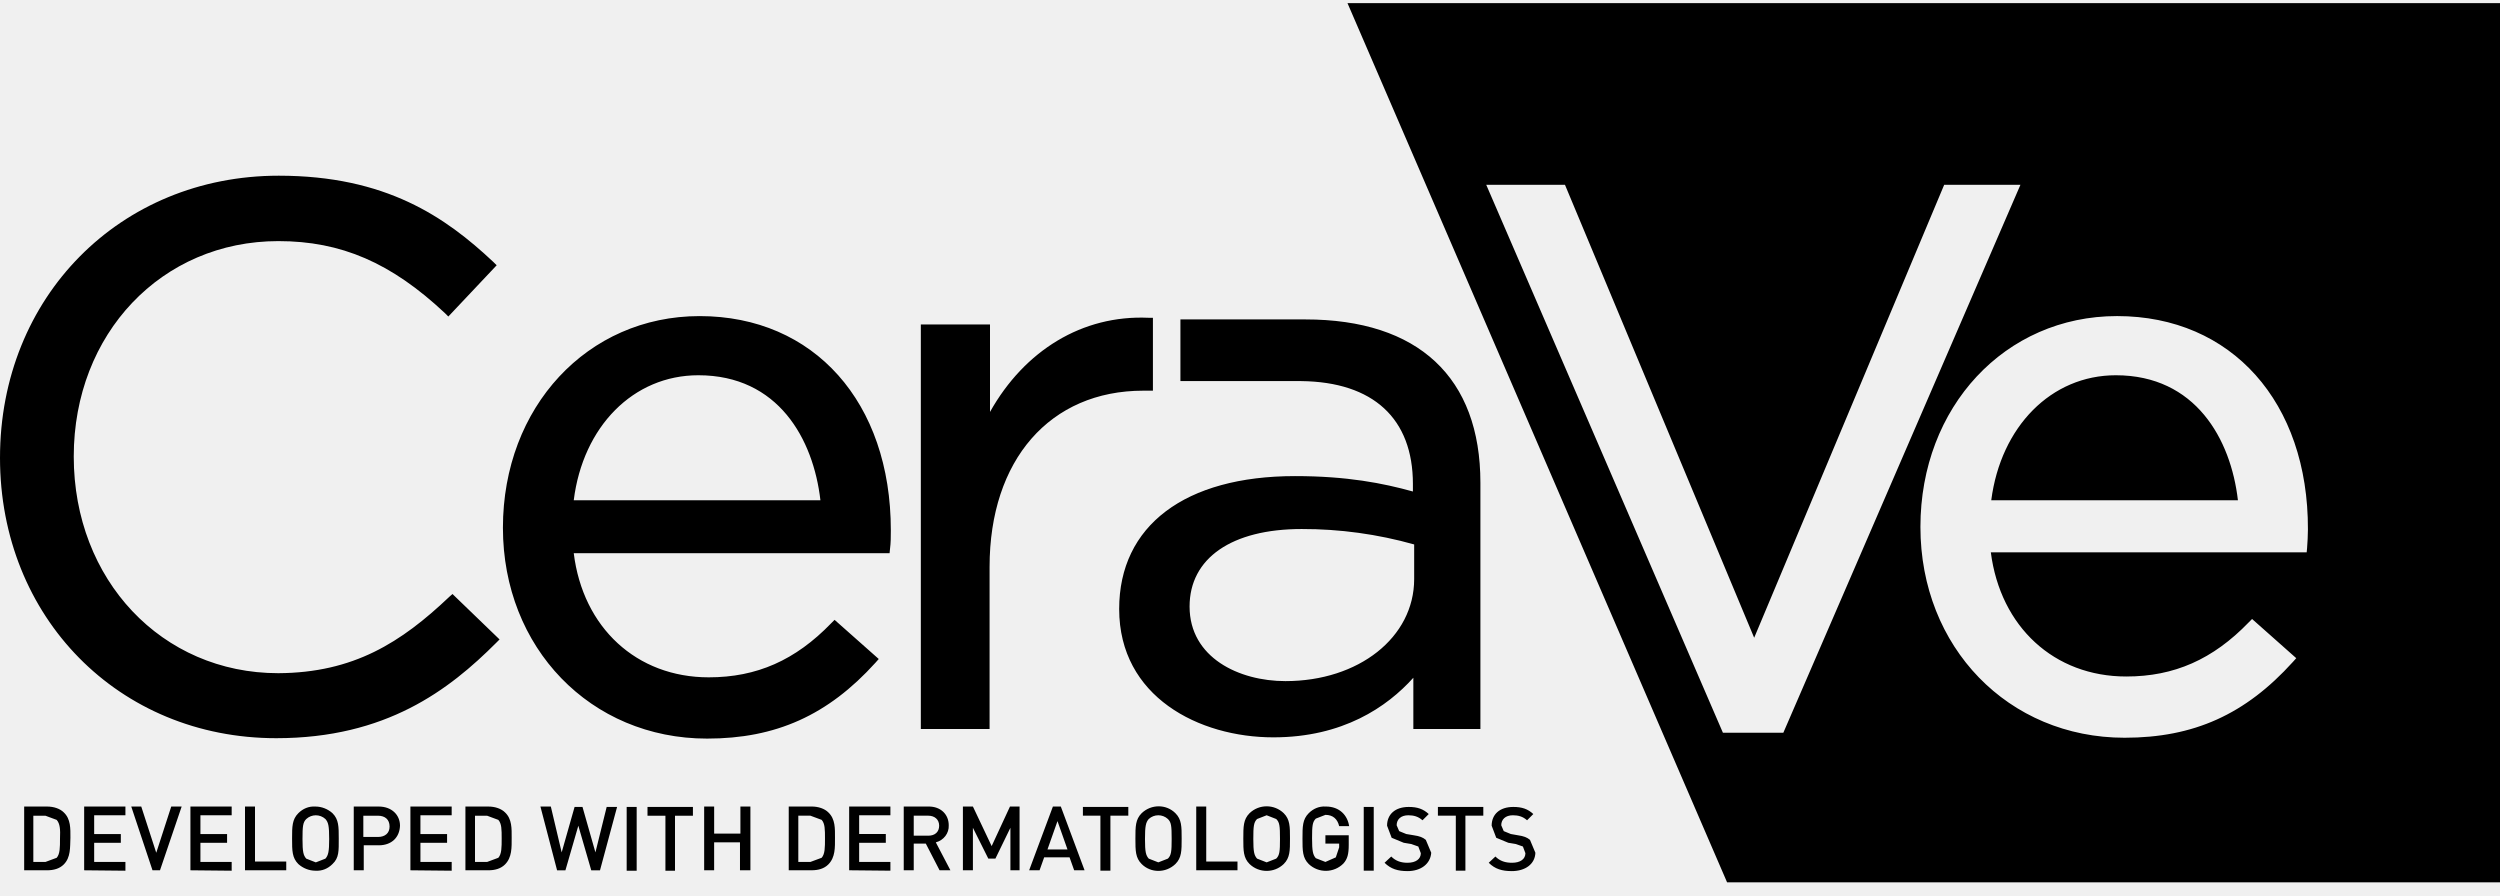
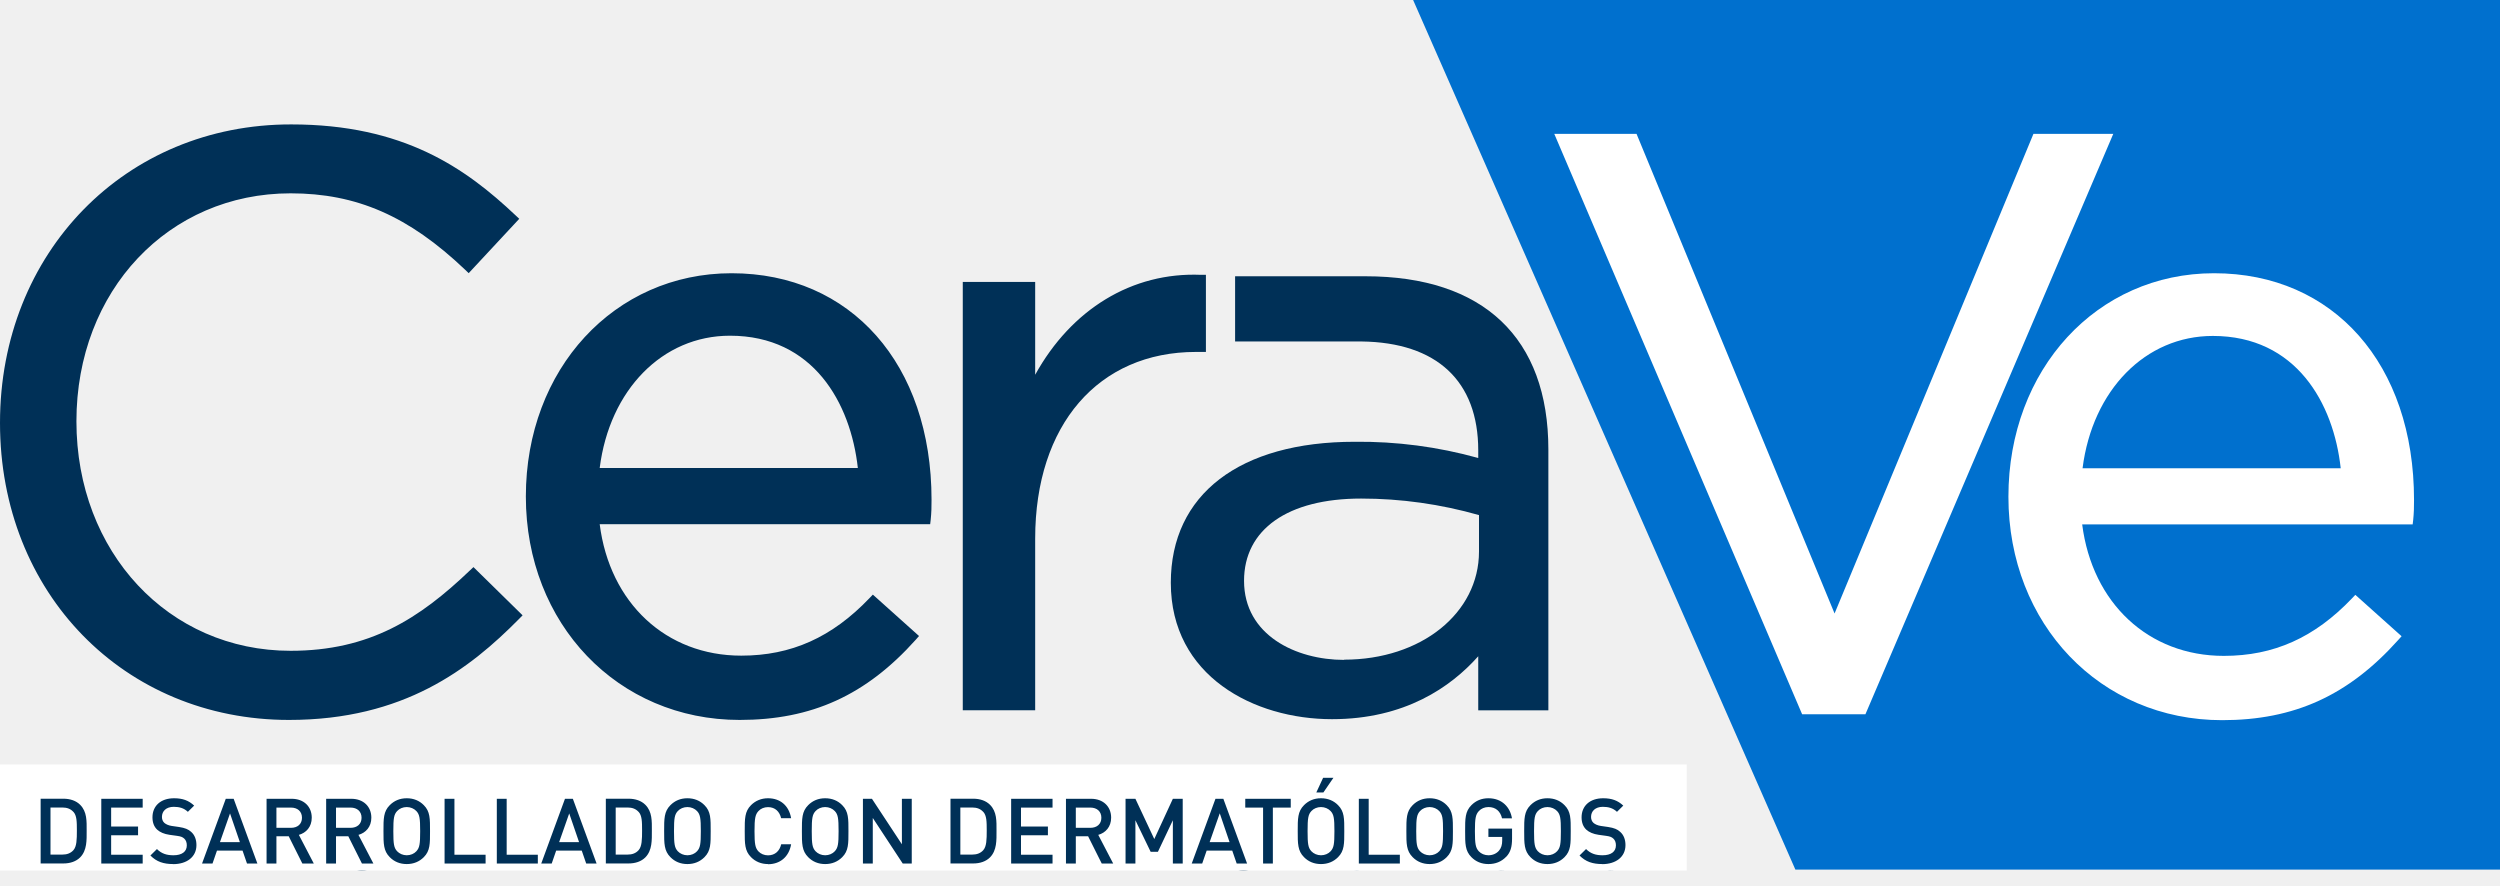
- <svg xmlns="http://www.w3.org/2000/svg" width="148" height="53" fill="none" viewBox="0 0 148 53">
-   <path fill="currentColor" d="M76.097 40.322c4.341 0 7.622-2.59 7.622-6.044v-2.047a24.37 24.37 0 0 0-6.66-.913c-4.144 0-6.636 1.727-6.636 4.588 0 3.034 2.936 4.416 5.674 4.416ZM69.93 18.91h7.35c6.685 0 10.36 3.429 10.36 9.67v14.577h-3.97v-3.034c-1.555 1.727-4.17 3.528-8.289 3.528-4.39 0-9.126-2.393-9.126-7.598 0-4.933 3.897-7.868 10.409-7.868 3.083 0 5.205.419 6.98.912v-.444c0-3.872-2.343-6.043-6.61-6.092h-7.153V18.91h.049Zm-1.677 4.218h-.568c-5.525 0-9.102 4.095-9.102 10.434v9.595h-4.07V19.207h4.095v5.18c2.047-3.65 5.476-5.747 9.373-5.575h.272v4.317Zm-34.287 6.487h14.603c-.42-3.626-2.492-7.4-7.228-7.4-3.848 0-6.832 3.034-7.375 7.4Zm7.45-10.902c6.783 0 11.321 5.106 11.321 12.678 0 .37 0 .74-.049 1.11l-.025.247H33.966c.543 4.415 3.725 7.35 7.992 7.35 2.837 0 5.13-1.01 7.252-3.206l.197-.197 2.615 2.318-.197.222c-2.812 3.108-5.896 4.49-9.966 4.49-6.906 0-12.086-5.378-12.086-12.482 0-7.153 5.007-12.53 11.642-12.53ZM26.59 35.339l.197-.173 2.787 2.689-.197.197c-2.787 2.788-6.512 5.649-13.024 5.649C7.03 43.701 0 36.548 0 27.101c0-9.522 7.104-16.7 16.502-16.7 6.34 0 9.867 2.442 12.703 5.106l.198.197-2.862 3.034-.197-.197c-3.182-2.985-6.142-4.267-9.867-4.267-6.906 0-12.111 5.476-12.111 12.752 0 7.302 5.205 12.827 12.111 12.827 4.465-.025 7.277-1.825 10.114-4.514Zm62.9 16.23c-.568 0-.987-.123-1.357-.493l.395-.37c.271.272.592.37.986.37.494 0 .79-.222.79-.567l-.148-.395-.42-.148-.444-.074-.715-.296-.271-.715c0-.666.468-1.11 1.282-1.11.518 0 .864.123 1.184.42l-.37.37c-.246-.223-.518-.297-.838-.297-.444 0-.69.247-.69.592l.147.346.42.172.419.074c.345.05.542.124.715.272l.32.764c-.024.666-.591 1.086-1.405 1.086Zm-2.738-3.28v3.256h-.568v-3.256h-1.06v-.518h2.688v.518h-1.06Zm-3.429 3.28c-.567 0-.987-.123-1.357-.493l.395-.37c.271.272.592.37.962.37.493 0 .79-.222.79-.567l-.149-.395-.419-.148-.444-.074-.715-.296-.272-.715c0-.666.47-1.11 1.283-1.11.518 0 .863.123 1.184.42l-.37.37c-.247-.223-.518-.297-.839-.297-.444 0-.69.247-.69.592l.148.346.42.172.443.074c.345.05.543.124.715.272l.321.764c-.05.666-.617 1.086-1.406 1.086Zm-2.59-3.798h.592v3.774h-.592v-3.774Zm-1.209 3.355a1.467 1.467 0 0 1-2.047.024c-.37-.37-.37-.789-.37-1.504 0-.716 0-1.135.37-1.505.271-.271.617-.42 1.011-.395.814 0 1.283.518 1.382 1.16h-.592c-.099-.42-.37-.666-.814-.666l-.568.222c-.197.197-.222.419-.222 1.159 0 .765.05.987.222 1.184l.568.222.616-.271.198-.592v-.222h-.814v-.494h1.381v.568c0 .542-.074.838-.32 1.11Zm-3.971-2.64-.567-.222-.568.222c-.197.198-.222.42-.222 1.184 0 .765.05.962.222 1.16l.568.222.567-.222c.197-.198.222-.42.222-1.16 0-.789-.025-.986-.222-1.184Zm.444 2.664a1.46 1.46 0 0 1-2.023 0c-.37-.37-.37-.789-.37-1.504 0-.716 0-1.135.37-1.505a1.46 1.46 0 0 1 2.023 0c.37.37.37.79.37 1.505 0 .715 0 1.134-.37 1.504Zm-5.18.37v-3.774h.592v3.256h1.85v.518h-2.442Zm-1.677-3.034a.836.836 0 0 0-1.135 0c-.173.198-.222.42-.222 1.184 0 .765.05.962.222 1.16l.567.222.568-.222c.197-.198.222-.42.222-1.16 0-.789-.025-.986-.222-1.184Zm.444 2.664c-.568.543-1.456.543-1.998 0-.37-.37-.37-.789-.37-1.504 0-.716 0-1.135.37-1.505.567-.543 1.455-.543 1.998 0 .37.37.37.79.37 1.505 0 .715 0 1.134-.37 1.504Zm-3.848-2.861v3.256h-.592v-3.256h-1.036v-.518h2.688v.518h-1.06Zm-3.133.32-.592 1.678h1.184l-.592-1.677Zm.987 2.911-.272-.764h-1.504l-.272.764h-.616l1.406-3.774h.468l1.406 3.774h-.616Zm-3.774 0v-2.516l-.888 1.826h-.42l-.912-1.826v2.516h-.592v-3.774h.592l1.11 2.344 1.085-2.344h.567v3.774h-.542Zm-4.86-3.231h-.863v1.184h.863c.395 0 .642-.222.642-.592s-.272-.592-.642-.592Zm.666 3.231-.814-1.578h-.715v1.578h-.592v-3.774h1.48c.715 0 1.184.469 1.184 1.11.025.469-.296.888-.765 1.012l.864 1.652h-.642Zm-5.352 0v-3.774h2.442v.518h-1.85v1.11h1.578v.518h-1.578v1.135h1.85v.518l-2.442-.025Zm-1.628-2.984-.666-.247h-.716v2.738h.716l.666-.247c.197-.222.197-.616.197-1.134 0-.543 0-.888-.197-1.11Zm.394 2.639c-.246.247-.592.345-.986.345h-1.357v-3.774h1.357c.394 0 .764.124.986.346.42.394.395.962.395 1.504 0 .568.025 1.16-.395 1.579Zm-5.229.345v-1.652h-1.53v1.652h-.591v-3.774h.592v1.604h1.554v-1.604h.592v3.774h-.617ZM39.96 48.29v3.256h-.567v-3.256h-1.061v-.518h2.689v.518H39.96Zm-2.861-.518h.592v3.774h-.592v-3.774Zm-1.579 3.75h-.518l-.765-2.64-.764 2.64h-.494l-.986-3.775h.616l.642 2.714.764-2.689h.469l.765 2.689.666-2.689h.616l-1.011 3.75Zm-6.019-2.985-.666-.247h-.715v2.738h.715l.666-.247c.198-.222.198-.616.198-1.134 0-.543 0-.888-.198-1.11Zm.395 2.639c-.247.247-.592.345-.987.345h-1.356v-3.774h1.356c.395 0 .765.124.987.346.42.394.395.962.395 1.504 0 .568.024 1.16-.395 1.579Zm-5.6.345v-3.774h2.443v.518h-1.85v1.11h1.578v.518H24.89v1.135h1.85v.518l-2.442-.025Zm-1.923-3.231h-.864v1.258h.864c.419 0 .69-.222.69-.617 0-.419-.271-.641-.69-.641Zm.049 1.751h-.888v1.48h-.592v-3.774h1.48c.765 0 1.258.494 1.258 1.135-.025.69-.493 1.16-1.258 1.16Zm-3.157-1.554a.836.836 0 0 0-1.135 0c-.197.198-.222.42-.222 1.184 0 .765.05.962.222 1.16l.567.222.568-.222c.172-.198.222-.42.222-1.16 0-.789-.05-.986-.222-1.184Zm.419 2.664c-.271.272-.617.42-1.011.395-.37 0-.74-.148-1.012-.395-.37-.37-.37-.789-.37-1.504 0-.716 0-1.135.37-1.505.272-.271.617-.42 1.012-.395.37 0 .74.148 1.011.395.37.37.37.79.37 1.505 0 .715.025 1.134-.37 1.504Zm-5.18.37v-3.774h.592v3.256h1.85v.518h-2.442Zm-3.231 0v-3.774h2.442v.518h-1.85v1.11h1.578v.518h-1.578v1.135h1.85v.518l-2.442-.025Zm-1.801 0h-.444L7.77 47.746h.592l.888 2.738.888-2.738h.617L9.472 51.52Zm-4.49 0v-3.774h2.443v.518h-1.85v1.11h1.578v.518H5.575v1.135h1.85v.518l-2.442-.025Zm-1.627-2.984-.666-.247h-.716v2.738h.716l.666-.247c.197-.222.197-.616.197-1.134.025-.543 0-.888-.197-1.11Zm.419 2.639c-.247.247-.592.345-.987.345H1.431v-3.774h1.356c.395 0 .765.124.987.346.42.394.395.962.395 1.504-.025.568.024 1.16-.395 1.579ZM115.095 10.942l-11.248 26.813-11.2-26.813h-4.661l14.011 32.437h3.576l14.036-32.437h-4.514Zm17.39 18.673h-14.603c.567-4.366 3.552-7.4 7.375-7.4 4.712 0 6.808 3.774 7.228 7.4Zm-7.154-10.903c-6.635 0-11.642 5.378-11.642 12.482 0 7.128 5.204 12.48 12.086 12.48 4.095 0 7.154-1.38 9.966-4.489l.197-.221-2.615-2.32-.197.198c-2.121 2.196-4.415 3.207-7.252 3.207-4.267 0-7.449-2.935-8.017-7.35h18.698l.024-.247c.025-.37.05-.74.05-1.11.024-7.524-4.514-12.63-11.298-12.63ZM148 .188v52.046h-45.757L79.772.187H148Z" />
+ <svg xmlns="http://www.w3.org/2000/svg" id="Layer_1" viewBox="0 0 329.75 116.74">
+   <defs>
+     <style>.cls-1{fill:#003057}.cls-3{fill:#fff}</style>
+   </defs>
+   <path d="M329.75 114.7V0H186.39l50.42 114.7h92.94z" style="fill:#0070ce" />
+   <path d="M61.98 75.24c-6.66 6.36-13.22 10.6-23.65 10.6-16.1 0-28.25-13.02-28.25-30.27S22.23 25.5 38.33 25.5c8.7 0 15.58 3 23 10.06l.49.47 6.67-7.17-.48-.45c-6.62-6.25-14.79-12-29.59-12C16.52 16.38 0 33.32 0 55.78s16.38 39.18 38.12 39.18c15.16 0 23.84-6.74 30.34-13.32l.47-.48-6.48-6.36-.47.44ZM96.49 36.04c-15.46 0-27.13 12.64-27.13 29.45s12.13 29.47 28.2 29.47c9.51 0 16.67-3.26 23.22-10.57l.44-.5-6.09-5.46-.45.47c-4.94 5.17-10.31 7.58-16.91 7.58-9.92 0-17.35-6.94-18.67-17.34h43.59l.07-.59c.09-.87.12-1.75.11-2.63 0-17.88-10.64-29.88-26.38-29.88M79.1 61.73c1.3-10.31 8.28-17.45 17.18-17.45 11 0 15.92 8.88 16.87 17.45H79.1ZM159.06 46.42V36.25h-.64c-9.11-.38-17.11 4.55-21.88 13.18V37.19h-9.55v56.49h9.55V71.04c0-15 8.33-24.62 21.21-24.62h1.31Z" class="cls-1" />
+   <path d="m268.21 17.66-26.23 63.26-26.12-63.26h-10.85l32.69 76.55h8.35l32.69-76.55h-10.53z" class="cls-3" />
+   <path d="M180.07 36.44h-17.16v8.6h16.67c9.93.12 15.4 5.22 15.4 14.37v1a58.304 58.304 0 0 0-16.3-2.14c-15.18 0-24.25 6.95-24.25 18.59 0 12.34 11 18 21.26 18 9.6 0 15.67-4.23 19.29-8.3v7.13h9.25V59.3c0-14.74-8.57-22.86-24.13-22.86m-2.81 50.6c-6.35 0-13.2-3.26-13.2-10.43 0-6.79 5.77-10.85 15.44-10.85 5.26 0 10.49.74 15.55 2.18v4.8c0 8.14-7.64 14.27-17.79 14.27M12.92 113.86c-.63.57-1.46.88-2.31.84H7.48v-8.92h3.13c.85-.04 1.68.26 2.31.84 1 1 .9 2.26.9 3.55s.06 2.72-.9 3.69m-.93-6.27c-.4-.41-.95-.63-1.52-.6H8.83v6.49h1.64c.57.04 1.13-.18 1.52-.6.46-.51.48-1.48.48-2.71s0-2.06-.48-2.58M15.82 114.7v-8.93h5.7v1.22h-4.35v2.61h3.71v1.2h-3.71v2.68h4.35v1.22h-5.7zM26.25 114.7H25.2l-2.93-8.93h1.41l2.05 6.49 2.05-6.49h1.43l-2.96 8.93zM30.44 114.7v-8.93h5.7v1.22h-4.35v2.61h3.71v1.2h-3.71v2.68h4.35v1.22h-5.7zM37.99 114.7v-8.93h1.35v7.71h4.3v1.22h-5.65zM50.09 113.82c-.61.64-1.46 1-2.35 1s-1.73-.36-2.34-1c-.88-.88-.87-1.87-.87-3.58s0-2.71.87-3.59c.61-.64 1.45-1.01 2.34-1 .89 0 1.74.36 2.35 1 .88.88.85 1.87.85 3.59s0 2.7-.85 3.58m-1-6.35c-.35-.36-.83-.55-1.33-.55s-.98.19-1.33.55c-.44.47-.53 1-.53 2.77s.09 2.29.53 2.77c.35.36.83.55 1.33.55s.98-.2 1.33-.55c.43-.48.52-1 .52-2.77s-.09-2.3-.52-2.77M56.33 111.19h-2v3.51h-1.38v-8.92h3.38c1.49-.09 2.78 1.05 2.87 2.54s-1.05 2.78-2.54 2.87h-.33m-.1-4.15h-2v3h2c.83 0 1.5-.67 1.5-1.5s-.67-1.5-1.5-1.5M60.83 114.7v-8.93h5.7v1.22h-4.35v2.61h3.71v1.2h-3.71v2.68h4.35v1.22h-5.7zM73.82 113.86c-.63.57-1.46.88-2.31.84h-3.13v-8.92h3.13c.85-.04 1.68.26 2.31.84 1 1 .9 2.26.9 3.55s.06 2.72-.9 3.69m-.93-6.27c-.4-.41-.95-.63-1.52-.6h-1.64v6.49h1.64c.57.04 1.13-.18 1.52-.6.46-.51.47-1.48.47-2.71s0-2.06-.47-2.58M87.01 114.7h-1.18l-1.82-6.26-1.8 6.26h-1.18l-2.33-8.93h1.43l1.55 6.38 1.79-6.38h1.09l1.8 6.38 1.55-6.38h1.43l-2.33 8.93zM90.64 105.78h1.35v8.92h-1.35zM97.34 106.99v7.71h-1.36v-7.71h-2.45v-1.22h6.26v1.22h-2.45zM106.31 114.7v-3.9h-3.63v3.9h-1.35v-8.93h1.35v3.82h3.63v-3.82h1.35v8.93h-1.35zM118.43 113.86c-.62.57-1.45.88-2.3.84h-3.14v-8.92h3.14c.85-.04 1.68.26 2.3.84 1 1 .9 2.26.9 3.55s.07 2.72-.9 3.69m-.93-6.27c-.39-.41-.94-.63-1.51-.6h-1.64v6.49h1.64c.57.04 1.12-.18 1.51-.6.47-.51.48-1.48.48-2.71s0-2.06-.48-2.58M121.34 114.7v-8.93h5.7v1.22h-4.35v2.61h3.71v1.2h-3.71v2.68h4.35v1.22h-5.7zM133.81 114.7l-1.88-3.76h-1.7v3.76h-1.35v-8.92h3.46c1.4-.12 2.64.92 2.76 2.32v.28c.04 1.11-.7 2.1-1.78 2.37l2 4-1.52-.05h.01Zm-1.58-7.66h-2v2.79h2c.77.07 1.45-.51 1.51-1.28.07-.77-.51-1.45-1.28-1.51h-.24M143.61 114.7v-5.97l-2.06 4.35h-1l-2.1-4.35v5.97h-1.36v-8.93h1.36l2.6 5.56 2.56-5.56h1.35v8.93h-1.35zM152.4 114.7l-.61-1.8h-3.56l-.62 1.8h-1.38l3.27-8.93h1.09l3.27 8.93h-1.46Zm-2.34-6.91-1.39 4h2.74l-1.35-4ZM157.37 106.99v7.71h-1.35v-7.71h-2.46v-1.22h6.27v1.22h-2.46zM166.36 113.82c-.62.64-1.47 1-2.36 1s-1.73-.36-2.34-1c-.88-.88-.87-1.87-.87-3.58s0-2.71.87-3.59c.61-.64 1.46-1 2.34-1s1.74.36 2.36 1c.87.88.85 1.87.85 3.59s0 2.7-.85 3.58m-1-6.35c-.35-.36-.83-.55-1.33-.55s-.98.19-1.33.55c-.44.47-.52 1-.52 2.77s.08 2.29.52 2.77c.35.36.83.55 1.33.55s.98-.2 1.33-.55c.44-.48.52-1 .52-2.77s-.08-2.3-.52-2.77M169.21 114.7v-8.93h1.35v7.71h4.3v1.22h-5.65zM181.31 113.82c-1.31 1.27-3.39 1.27-4.7 0-.88-.88-.86-1.87-.86-3.58s0-2.71.86-3.59c1.31-1.27 3.39-1.27 4.7 0 .88.88.85 1.87.85 3.59s0 2.7-.85 3.58m-1-6.35c-.73-.73-1.91-.73-2.64 0-.44.47-.53 1-.53 2.77s.09 2.29.53 2.77c.73.73 1.91.73 2.64 0 .44-.48.53-1 .53-2.77s-.09-2.3-.53-2.77M189.5 113.76c-.64.67-1.53 1.03-2.45 1-.89 0-1.73-.36-2.35-1-.87-.88-.86-1.87-.86-3.59s0-2.7.86-3.58c.61-.64 1.46-1 2.35-1 1.64-.07 3.05 1.14 3.24 2.77h-1.36c-.14-.92-.95-1.59-1.88-1.55-.5 0-.98.19-1.32.55-.44.47-.54 1-.54 2.76s.1 2.31.54 2.79c.35.36.82.55 1.32.54.55.01 1.08-.22 1.45-.63.32-.39.48-.89.45-1.4v-.38h-1.9v-1.15h3.26v1.37c.09.92-.21 1.83-.81 2.52M192.29 105.78h1.35v8.92h-1.35zM198.35 114.77c-1.18.09-2.33-.34-3.16-1.18l.9-.89c.6.61 1.43.92 2.28.86 1.17 0 1.84-.5 1.84-1.37.02-.35-.11-.68-.35-.93-.28-.24-.63-.37-1-.37l-1.06-.15c-.62-.06-1.22-.31-1.69-.72-.45-.45-.69-1.07-.65-1.7 0-1.56 1.13-2.62 3-2.62 1.02-.06 2.02.3 2.77 1l-.87.86c-.52-.49-1.23-.74-1.94-.69-1 0-1.63.6-1.63 1.39 0 .31.11.62.34.83.29.22.64.36 1 .41l1 .15c.61.04 1.2.27 1.67.66.49.48.76 1.14.72 1.83 0 1.64-1.34 2.62-3.2 2.62M206.39 106.99v7.71h-1.36v-7.71h-2.45v-1.22h6.26v1.22h-2.45zM212.75 114.77c-1.18.09-2.33-.34-3.16-1.18l.9-.89c.6.6 1.43.92 2.28.86 1.17 0 1.85-.5 1.85-1.37.02-.35-.11-.69-.36-.93-.28-.24-.63-.37-1-.37l-1.03-.15c-.63-.06-1.22-.31-1.7-.72-.45-.45-.69-1.07-.65-1.7 0-1.56 1.13-2.62 3-2.62 1.02-.06 2.02.3 2.77 1l-.86.86c-.52-.49-1.23-.74-1.94-.69-1.06 0-1.63.6-1.63 1.39 0 .31.11.62.34.83.29.23.64.37 1 .41l1 .15c.61.04 1.2.27 1.67.66.5.47.77 1.14.73 1.83 0 1.64-1.34 2.62-3.21 2.62" class="cls-1" />
+   <path d="M292.03 36.04c-15.46 0-27.12 12.67-27.12 29.48s12.12 29.47 28.19 29.47c9.51 0 16.67-3.26 23.22-10.57l.45-.5-6.1-5.46-.45.47c-4.93 5.17-10.3 7.58-16.9 7.58-9.93 0-17.35-6.94-18.68-17.34h43.59l.07-.59c.09-.87.12-1.75.11-2.63.01-17.91-10.6-29.91-26.38-29.91m16.66 25.72h-34c1.31-10.31 8.29-17.45 17.18-17.45 11 0 15.93 8.88 16.87 17.45M0 100.83h222.48v13.99H0z" class="cls-3" />
+   <path d="M10.57 113.09c-.54.54-1.32.8-2.21.8h-3v-8.54h3c.89 0 1.67.26 2.21.8.92.92.86 2.17.86 3.41s.06 2.6-.86 3.53Zm-.89-6c-.36-.4-.84-.58-1.45-.58H6.66v6.21h1.57c.61 0 1.09-.18 1.45-.58.44-.49.46-1.42.46-2.59s-.01-1.98-.46-2.47ZM13.36 113.9v-8.54h5.46v1.16h-4.16v2.5h3.55v1.15h-3.55v2.57h4.16v1.16h-5.46ZM22.86 113.97c-1.28 0-2.21-.3-3.02-1.13l.86-.85c.62.62 1.31.82 2.18.82 1.12 0 1.76-.48 1.76-1.31 0-.37-.11-.68-.34-.89-.22-.2-.43-.29-.94-.36l-1.01-.14c-.7-.1-1.25-.34-1.62-.68-.42-.4-.62-.94-.62-1.63 0-1.49 1.08-2.51 2.85-2.51 1.13 0 1.92.29 2.65.97l-.83.82c-.53-.5-1.14-.66-1.86-.66-1.01 0-1.56.58-1.56 1.33 0 .31.1.59.32.79.22.19.56.34.96.4l.97.14c.79.12 1.24.31 1.6.64.47.41.7 1.02.7 1.75 0 1.57-1.28 2.51-3.07 2.51ZM32.58 113.9l-.59-1.71h-3.37l-.59 1.71h-1.38l3.13-8.54h1.04l3.13 8.54h-1.38Zm-2.24-6.61-1.33 3.79h2.63l-1.3-3.79ZM39.88 113.9l-1.8-3.6h-1.62v3.6h-1.3v-8.54h3.31c1.62 0 2.65 1.04 2.65 2.49 0 1.22-.74 2-1.7 2.27l1.97 3.78h-1.51Zm-1.5-7.38h-1.92v2.67h1.92c.86 0 1.45-.49 1.45-1.33s-.59-1.34-1.45-1.34ZM47.74 113.9l-1.8-3.6h-1.62v3.6h-1.3v-8.54h3.31c1.62 0 2.65 1.04 2.65 2.49 0 1.22-.74 2-1.7 2.27l1.97 3.78h-1.51Zm-1.5-7.38h-1.92v2.67h1.92c.86 0 1.45-.49 1.45-1.33s-.59-1.34-1.45-1.34ZM55.9 113.06c-.59.59-1.34.91-2.25.91s-1.66-.32-2.24-.91c-.84-.84-.83-1.79-.83-3.43s-.01-2.59.83-3.43c.59-.59 1.33-.91 2.24-.91s1.67.32 2.25.91c.84.84.82 1.79.82 3.43s.02 2.59-.82 3.43Zm-.98-6.08c-.3-.32-.77-.53-1.27-.53s-.97.2-1.27.53c-.42.46-.5.94-.5 2.65s.08 2.19.5 2.65c.3.32.77.53 1.27.53s.97-.2 1.27-.53c.42-.46.5-.94.5-2.65s-.08-2.2-.5-2.65ZM58.64 113.9v-8.54h1.3v7.38h4.11v1.16h-5.41ZM65.53 113.9v-8.54h1.3v7.38h4.11v1.16h-5.41ZM77.32 113.9l-.59-1.71h-3.37l-.59 1.71h-1.38l3.13-8.54h1.04l3.13 8.54h-1.38Zm-2.24-6.61-1.33 3.79h2.63l-1.3-3.79ZM85.12 113.09c-.54.54-1.32.8-2.21.8h-3v-8.54h3c.89 0 1.67.26 2.21.8.92.92.86 2.17.86 3.41s.06 2.6-.86 3.53Zm-.89-6c-.36-.4-.84-.58-1.45-.58h-1.57v6.21h1.57c.61 0 1.09-.18 1.45-.58.44-.49.46-1.42.46-2.59s-.01-1.98-.46-2.47ZM92.92 113.06c-.59.59-1.34.91-2.25.91s-1.66-.32-2.24-.91c-.84-.84-.83-1.79-.83-3.43s-.01-2.59.83-3.43c.59-.59 1.33-.91 2.24-.91s1.67.32 2.25.91c.84.84.82 1.79.82 3.43s.02 2.59-.82 3.43Zm-.98-6.08c-.3-.32-.77-.53-1.27-.53s-.97.2-1.27.53c-.42.46-.5.94-.5 2.65s.08 2.19.5 2.65c.3.32.77.53 1.27.53s.97-.2 1.27-.53c.42-.46.5-.94.5-2.65s-.08-2.2-.5-2.65ZM101.3 113.97c-.89 0-1.66-.32-2.24-.91-.84-.84-.83-1.79-.83-3.43s-.01-2.59.83-3.43c.59-.59 1.36-.91 2.24-.91 1.57 0 2.75.92 3.05 2.63h-1.32c-.2-.86-.78-1.46-1.73-1.46-.5 0-.96.19-1.26.52-.42.46-.52.95-.52 2.66s.1 2.21.52 2.66c.3.32.76.52 1.26.52.95 0 1.54-.6 1.74-1.46h1.31c-.29 1.7-1.5 2.63-3.05 2.63ZM111.09 113.06c-.59.59-1.34.91-2.25.91s-1.66-.32-2.24-.91c-.84-.84-.83-1.79-.83-3.43s-.01-2.59.83-3.43c.59-.59 1.33-.91 2.24-.91s1.67.32 2.25.91c.84.84.82 1.79.82 3.43s.02 2.59-.82 3.43Zm-.98-6.08c-.3-.32-.77-.53-1.27-.53s-.97.2-1.27.53c-.42.46-.5.94-.5 2.65s.08 2.19.5 2.65c.3.32.77.53 1.27.53s.97-.2 1.27-.53c.42-.46.5-.94.5-2.65s-.08-2.2-.5-2.65ZM119.07 113.9l-3.95-6.01v6.01h-1.3v-8.54h1.19l3.95 6v-6h1.3v8.54h-1.19ZM130.58 113.09c-.54.54-1.32.8-2.21.8h-3v-8.54h3c.89 0 1.67.26 2.21.8.92.92.86 2.17.86 3.41s.06 2.6-.86 3.53Zm-.89-6c-.36-.4-.84-.58-1.45-.58h-1.57v6.21h1.57c.61 0 1.09-.18 1.45-.58.44-.49.46-1.42.46-2.59s-.01-1.98-.46-2.47ZM133.37 113.9v-8.54h5.46v1.16h-4.16v2.5h3.55v1.15h-3.55v2.57h4.16v1.16h-5.46ZM145.32 113.9l-1.8-3.6h-1.62v3.6h-1.3v-8.54h3.31c1.62 0 2.65 1.04 2.65 2.49 0 1.22-.74 2-1.7 2.27l1.97 3.78h-1.51Zm-1.5-7.38h-1.92v2.67h1.92c.86 0 1.45-.49 1.45-1.33s-.59-1.34-1.45-1.34ZM154.7 113.9v-5.71l-1.97 4.16h-.96l-2.01-4.16v5.71h-1.3v-8.54h1.3l2.49 5.31 2.45-5.31h1.3v8.54h-1.3ZM163.12 113.9l-.59-1.71h-3.37l-.59 1.71h-1.38l3.13-8.54h1.04l3.13 8.54h-1.38Zm-2.24-6.61-1.33 3.79h2.63l-1.29-3.79ZM167.89 106.52v7.38h-1.29v-7.38h-2.35v-1.16h6v1.16h-2.35ZM176.49 113.06c-.59.59-1.34.91-2.25.91s-1.66-.32-2.24-.91c-.84-.84-.83-1.79-.83-3.43s-.01-2.59.83-3.43c.59-.59 1.33-.91 2.24-.91s1.67.32 2.25.91c.84.84.82 1.79.82 3.43s.02 2.59-.82 3.43Zm-.98-6.08c-.3-.32-.77-.53-1.27-.53s-.97.2-1.27.53c-.42.46-.5.94-.5 2.65s.08 2.19.5 2.65c.3.32.77.53 1.27.53s.97-.2 1.27-.53c.42-.46.5-.94.5-2.65s-.08-2.2-.5-2.65Zm-.97-2.45h-.92l.9-1.94h1.36l-1.33 1.94ZM179.23 113.9v-8.54h1.3v7.38h4.11v1.16h-5.41ZM190.82 113.06c-.59.59-1.34.91-2.25.91s-1.66-.32-2.24-.91c-.84-.84-.83-1.79-.83-3.43s-.01-2.59.83-3.43c.59-.59 1.33-.91 2.24-.91s1.67.32 2.25.91c.84.84.82 1.79.82 3.43s.02 2.59-.82 3.43Zm-.98-6.08c-.3-.32-.77-.53-1.27-.53s-.97.2-1.27.53c-.42.46-.5.94-.5 2.65s.08 2.19.5 2.65c.3.32.77.53 1.27.53s.97-.2 1.27-.53c.42-.46.5-.94.5-2.65s-.08-2.2-.5-2.65ZM198.67 113c-.65.68-1.45.97-2.35.97s-1.66-.32-2.24-.91c-.84-.84-.83-1.79-.83-3.43s-.01-2.59.83-3.43c.59-.59 1.33-.91 2.24-.91 1.81 0 2.87 1.19 3.11 2.65h-1.31c-.22-.94-.84-1.49-1.8-1.49-.5 0-.96.2-1.26.53-.42.46-.52.94-.52 2.65s.1 2.21.52 2.66c.3.32.76.52 1.26.52.56 0 1.06-.22 1.39-.6.31-.36.43-.79.43-1.34v-.48h-1.82v-1.1h3.12v1.31c0 1.1-.2 1.81-.77 2.41ZM206.36 113.06c-.59.59-1.34.91-2.25.91s-1.66-.32-2.24-.91c-.84-.84-.83-1.79-.83-3.43s-.01-2.59.83-3.43c.59-.59 1.33-.91 2.24-.91s1.67.32 2.25.91c.84.84.82 1.79.82 3.43s.02 2.59-.82 3.43Zm-.98-6.08c-.3-.32-.77-.53-1.27-.53s-.97.2-1.27.53c-.42.46-.5.94-.5 2.65s.08 2.19.5 2.65c.3.32.77.53 1.27.53s.97-.2 1.27-.53c.42-.46.5-.94.5-2.65s-.08-2.2-.5-2.65ZM211.36 113.97c-1.28 0-2.21-.3-3.02-1.13l.86-.85c.62.62 1.31.82 2.18.82 1.12 0 1.76-.48 1.76-1.31 0-.37-.11-.68-.34-.89-.22-.2-.43-.29-.94-.36l-1.01-.14c-.7-.1-1.25-.34-1.62-.68-.42-.4-.62-.94-.62-1.63 0-1.49 1.08-2.51 2.85-2.51 1.13 0 1.92.29 2.65.97l-.83.82c-.53-.5-1.14-.66-1.86-.66-1.01 0-1.56.58-1.56 1.33 0 .31.1.59.32.79.22.19.56.34.96.4l.97.14c.79.12 1.24.31 1.59.64.47.41.7 1.02.7 1.75 0 1.57-1.28 2.51-3.07 2.51Z" class="cls-1" />
</svg>
